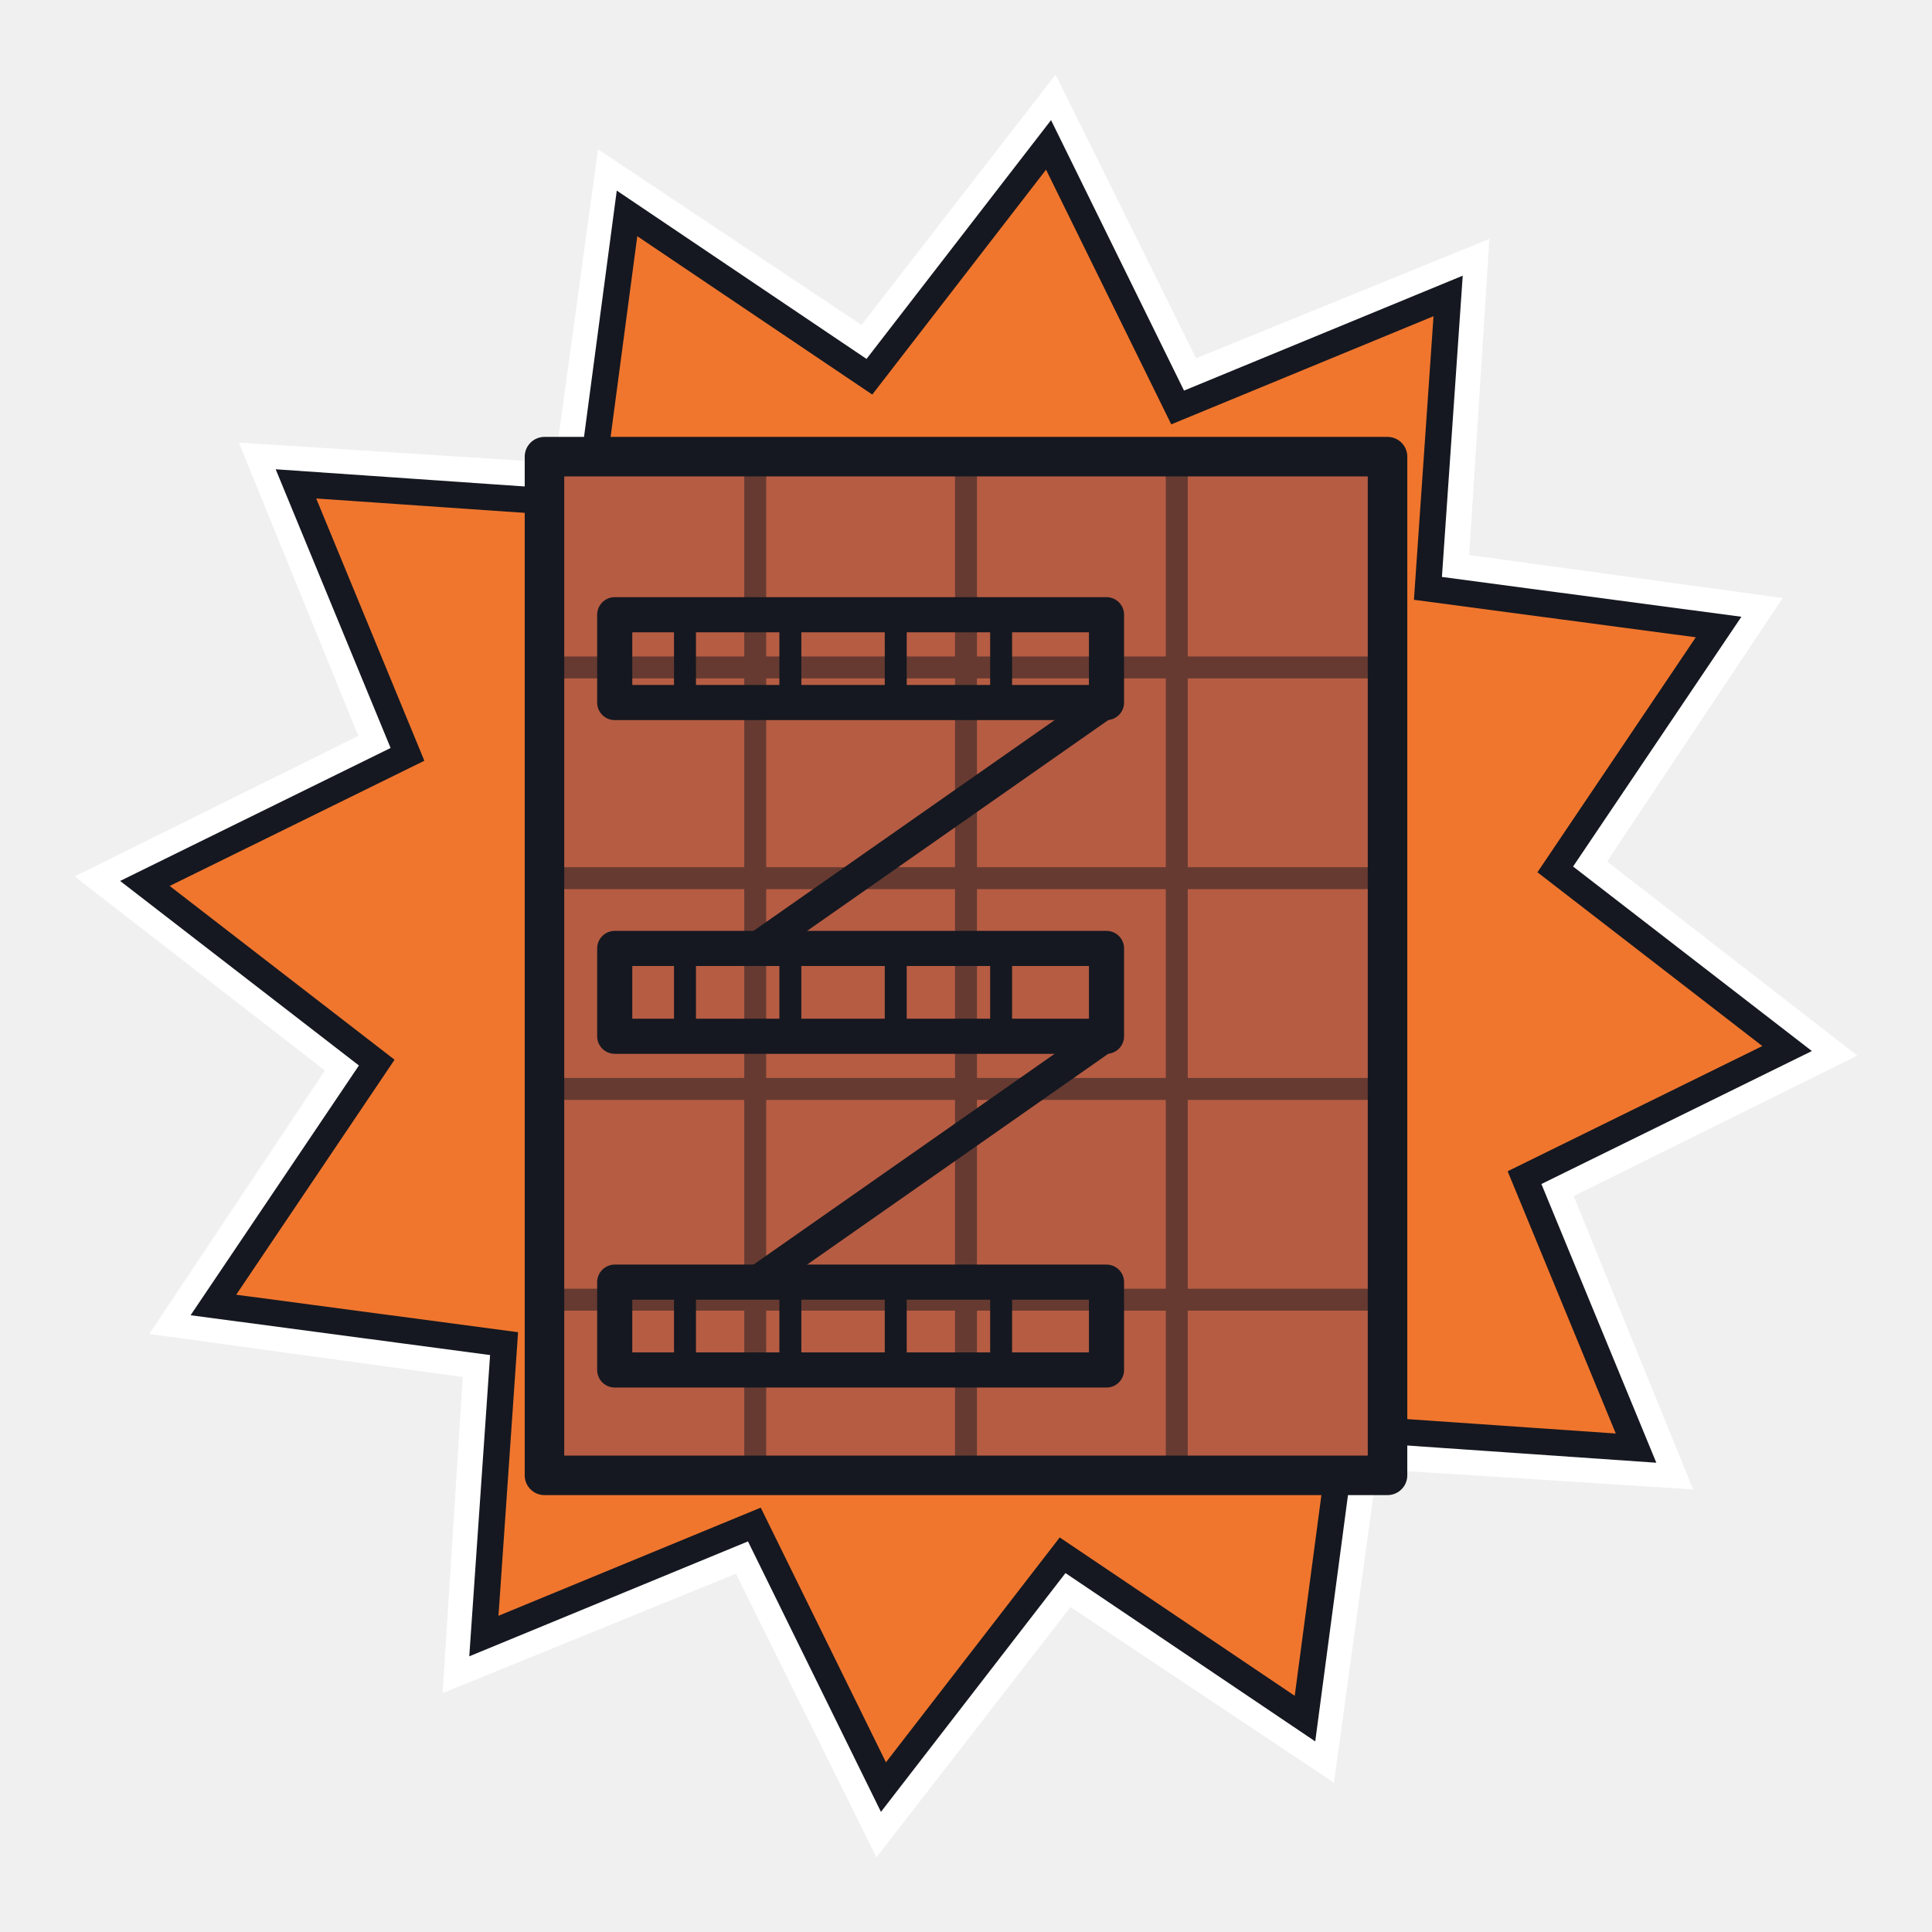
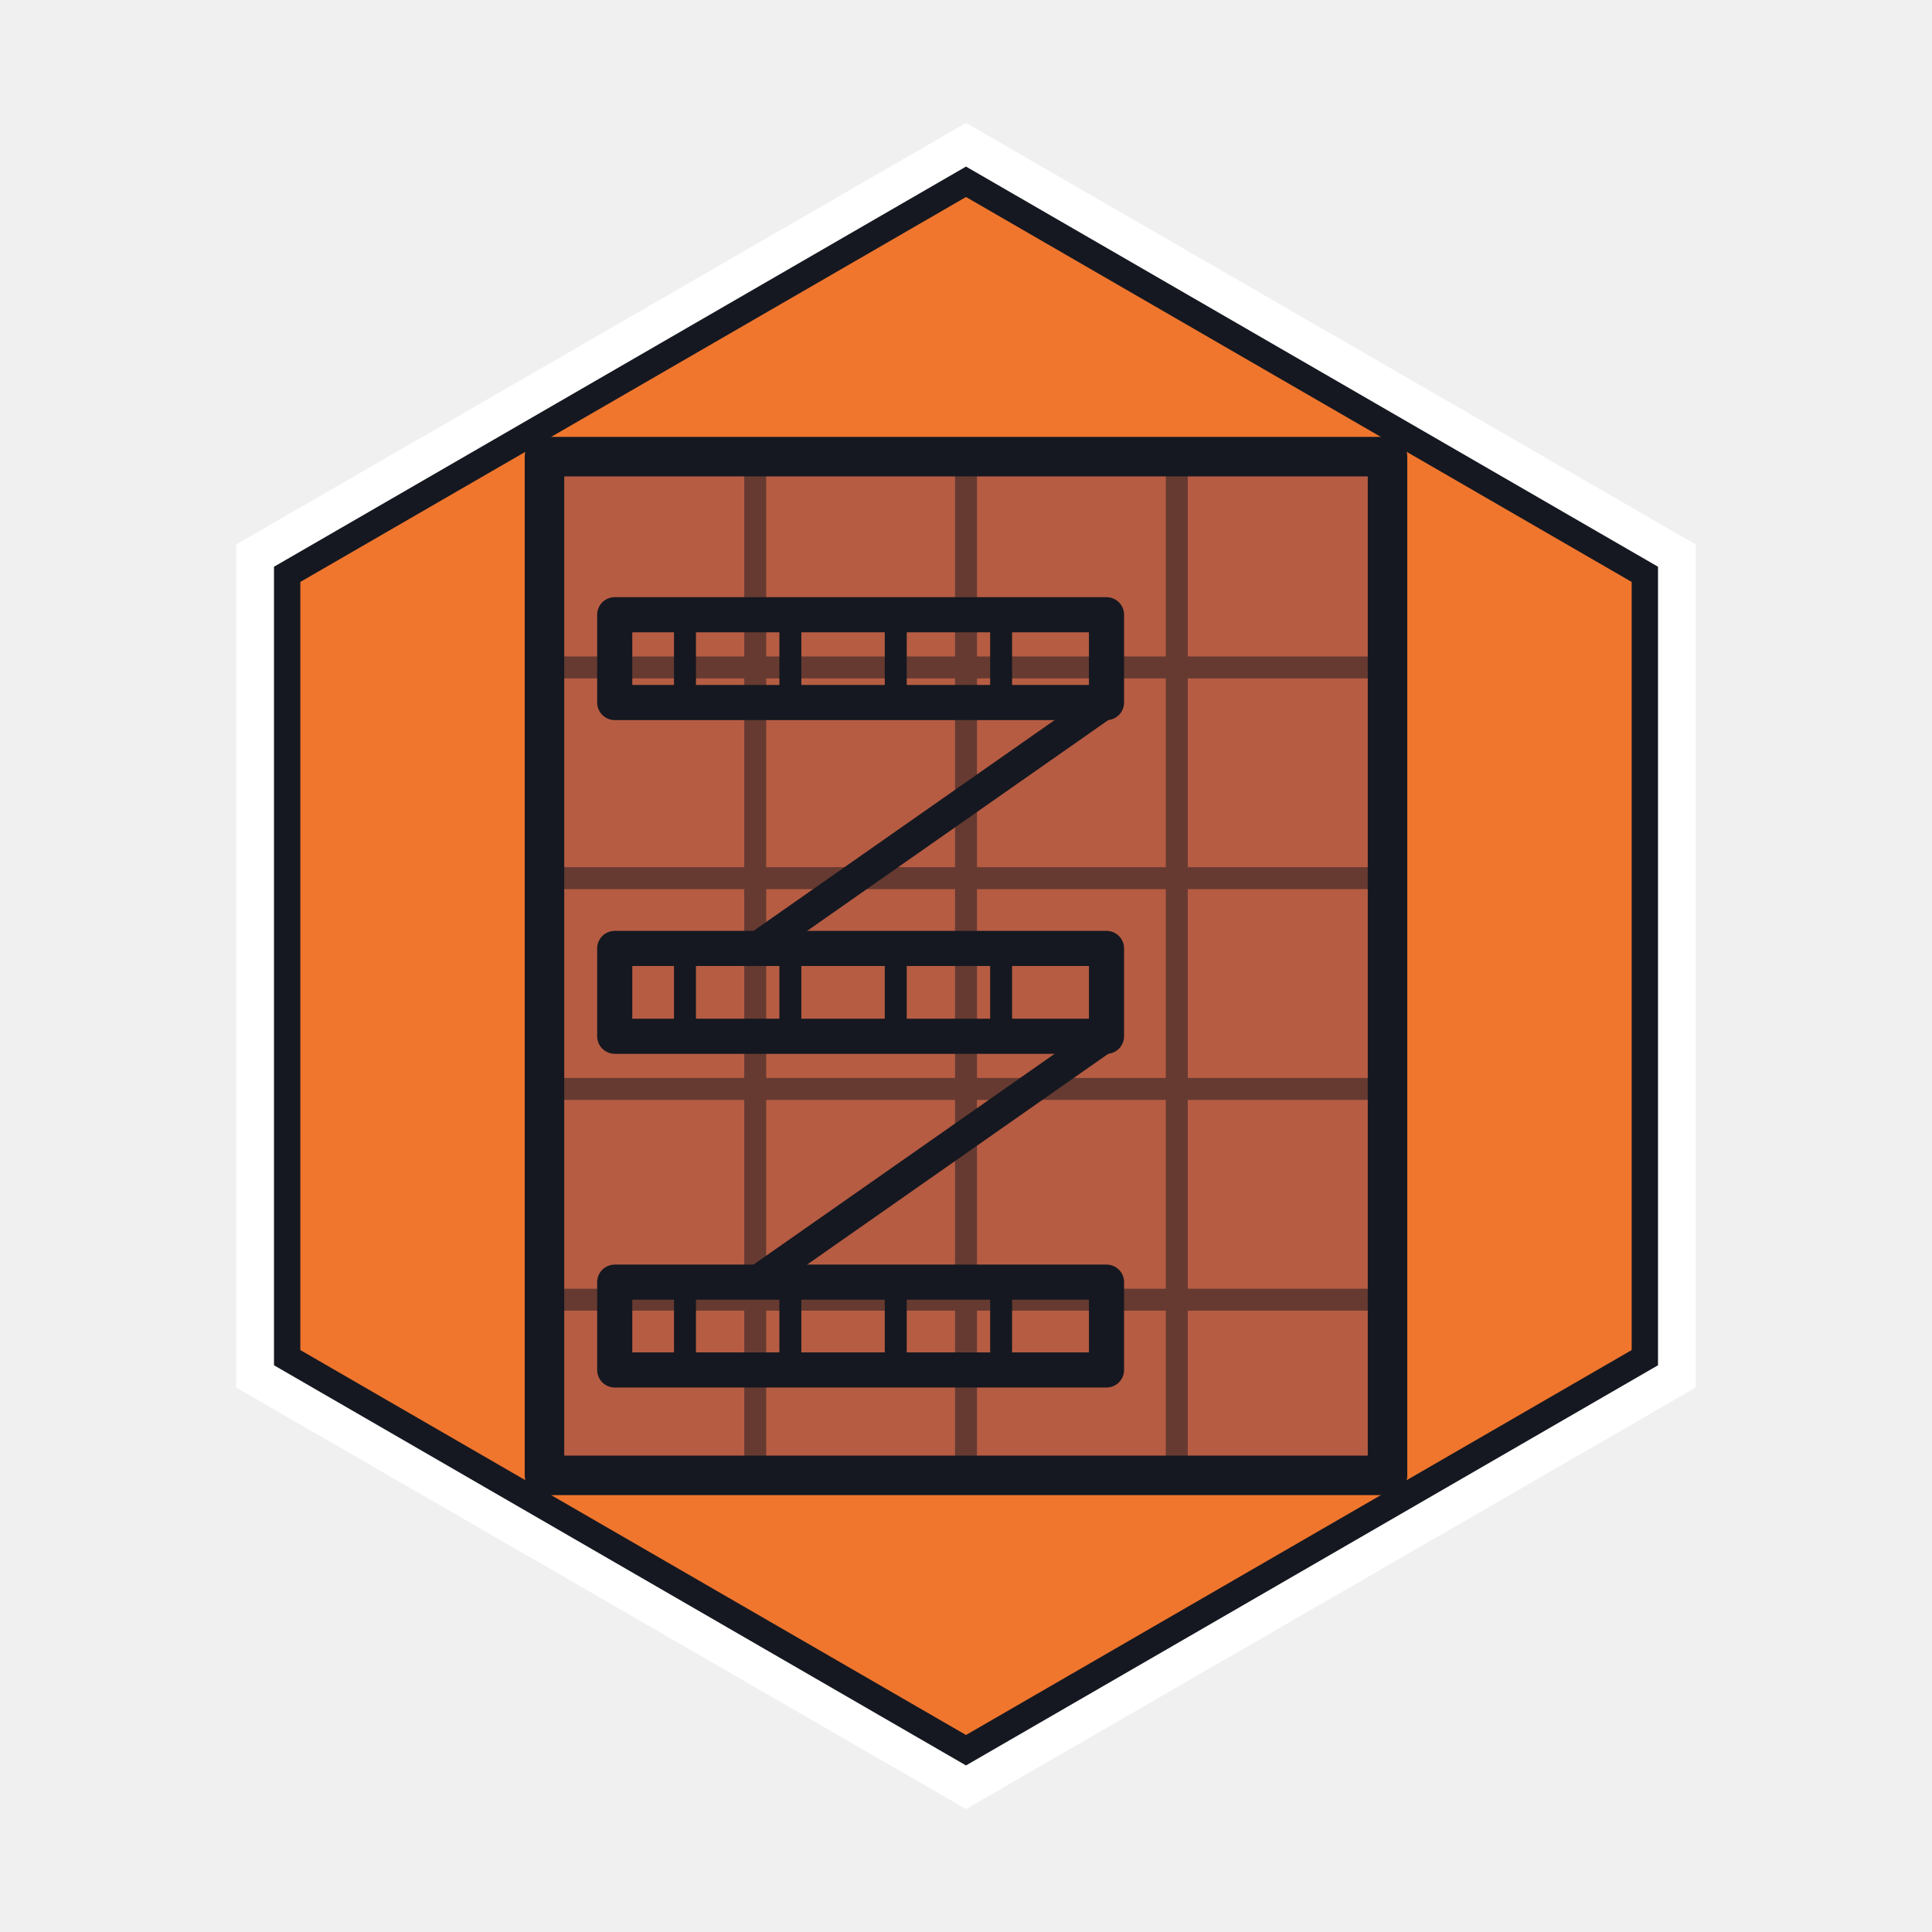
<svg xmlns="http://www.w3.org/2000/svg" viewBox="0 0 220 220">
-   <polygon points="211.5,120.2 179.2,136.2 192.8,169.6 156.8,167.3 151.9,203.0 121.9,183.0 99.8,211.5 83.8,179.2 50.4,192.8 52.7,156.8 17.0,151.9 37.0,121.9 8.5,99.8 40.8,83.8 27.2,50.4 63.2,52.7 68.1,17.0 98.1,37.0 120.2,8.5 136.2,40.8 169.6,27.2 167.3,63.2 203.0,68.1 183.0,98.1" fill="#FFFFFF" />
-   <polygon points="203.5,119.4 173.6,134.1 186.3,164.9 153.0,162.6 148.6,195.7 121.0,177.1 100.6,203.5 85.9,173.6 55.1,186.3 57.4,153.0 24.3,148.6 42.9,121.0 16.5,100.6 46.4,85.9 33.7,55.1 67.0,57.4 71.4,24.3 99.0,42.9 119.4,16.5 134.1,46.4 164.9,33.7 162.6,67.0 195.7,71.4 177.1,99.0" fill="#F0762E" stroke="#151820" stroke-width="3" />
+   <polygon points="110.0,14.0 193.1,62.0 193.1,158.0 110.0,206.0 26.9,158.0 26.9,62.0" fill="#FFFFFF" />
+   <polygon points="110.0,20.7 187.3,65.4 187.3,154.6 110.0,199.3 32.7,154.6 32.7,65.4" fill="#F0762E" stroke="#151820" stroke-width="3" />
  <g stroke="#151820" stroke-width="4.5" stroke-linejoin="round" stroke-linecap="round">
    <rect x="62" y="52" width="96" height="116" fill="#B65C43" />
    <g stroke-width="2.5" opacity="0.5">
      <path d="M62 76 h96 M62 100 h96 M62 124 h96 M62 148 h96 M86 52 v116 M110 52 v116 M134 52 v116" />
    </g>
    <g stroke="#151820" stroke-width="4">
      <path d="M70 70 h56 M70 70 v10 M126 70 v10 M70 80 h56" fill="none" />
      <path d="M126 80 l-40 28" stroke-width="3.5" />
      <path d="M70 108 h56 M70 108 v10 M126 108 v10 M70 118 h56" fill="none" />
      <path d="M126 118 l-40 28" stroke-width="3.5" />
      <path d="M70 146 h56 M70 146 v10 M126 146 v10 M70 156 h56" fill="none" />
      <g stroke-width="2.5">
        <path d="M78 70 v10 M90 70 v10 M102 70 v10 M114 70 v10 M78 108 v10 M90 108 v10 M102 108 v10 M114 108 v10 M78 146 v10 M90 146 v10 M102 146 v10 M114 146 v10" />
      </g>
    </g>
  </g>
</svg>
